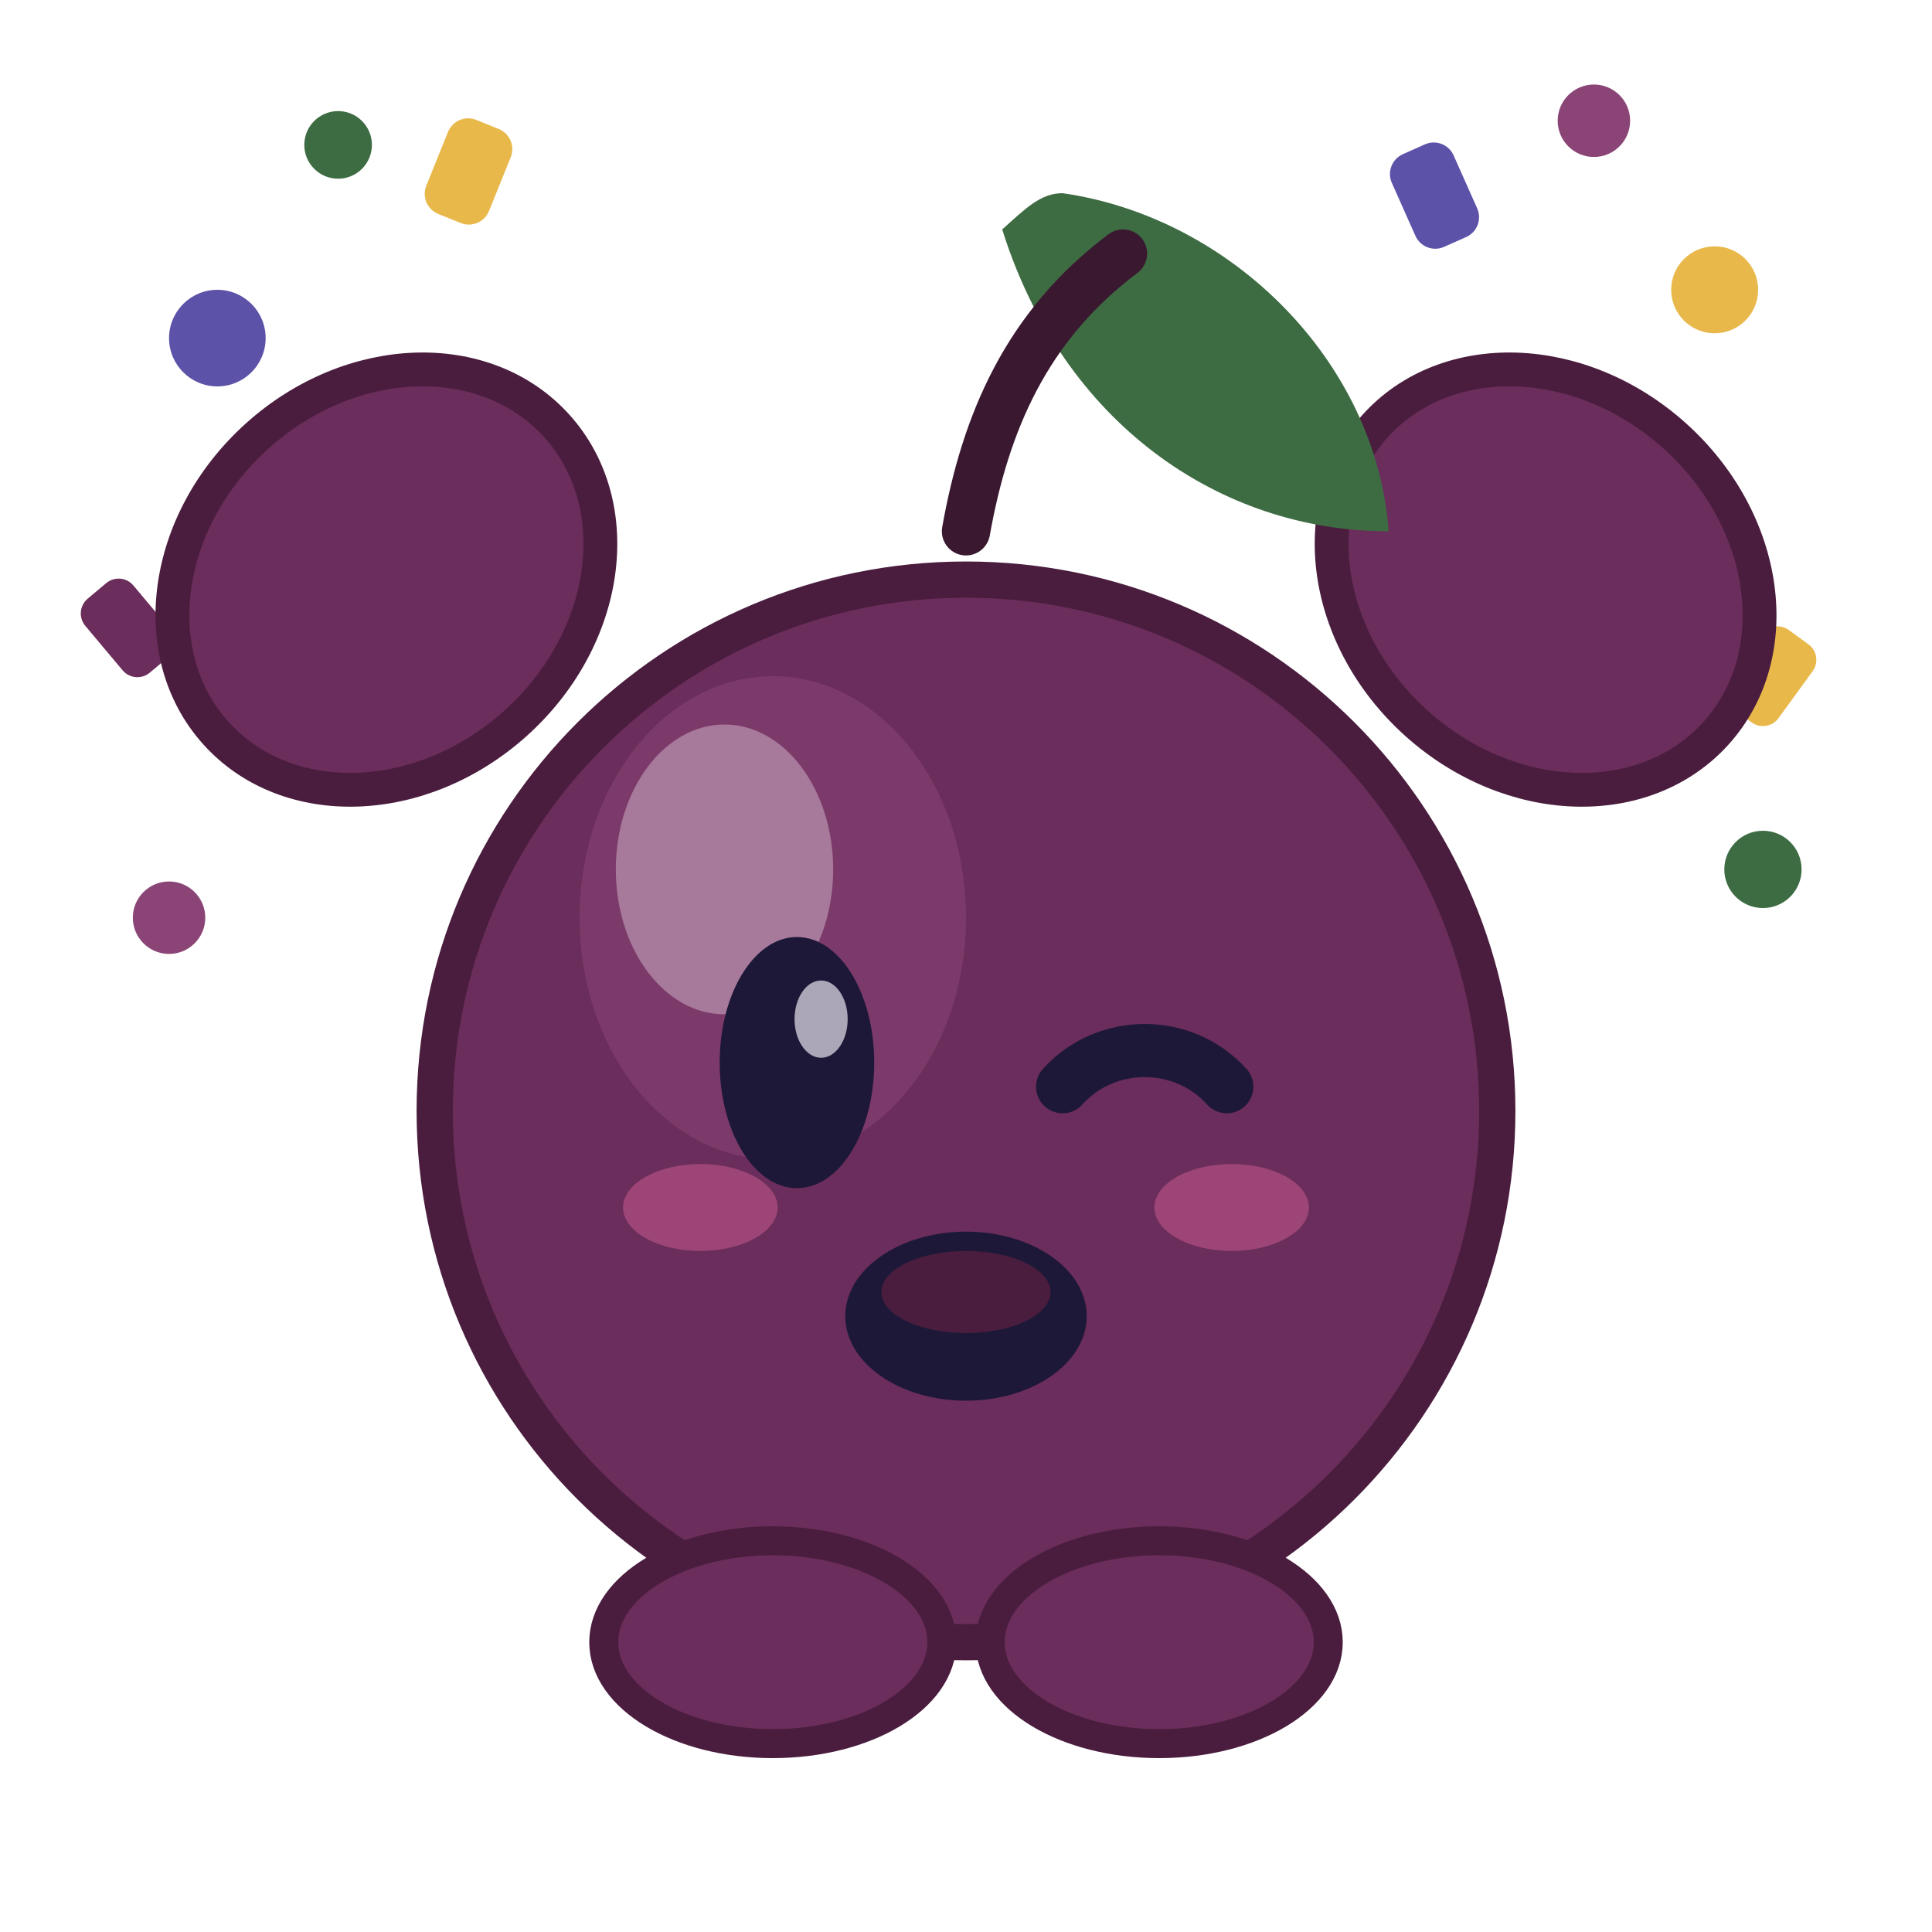
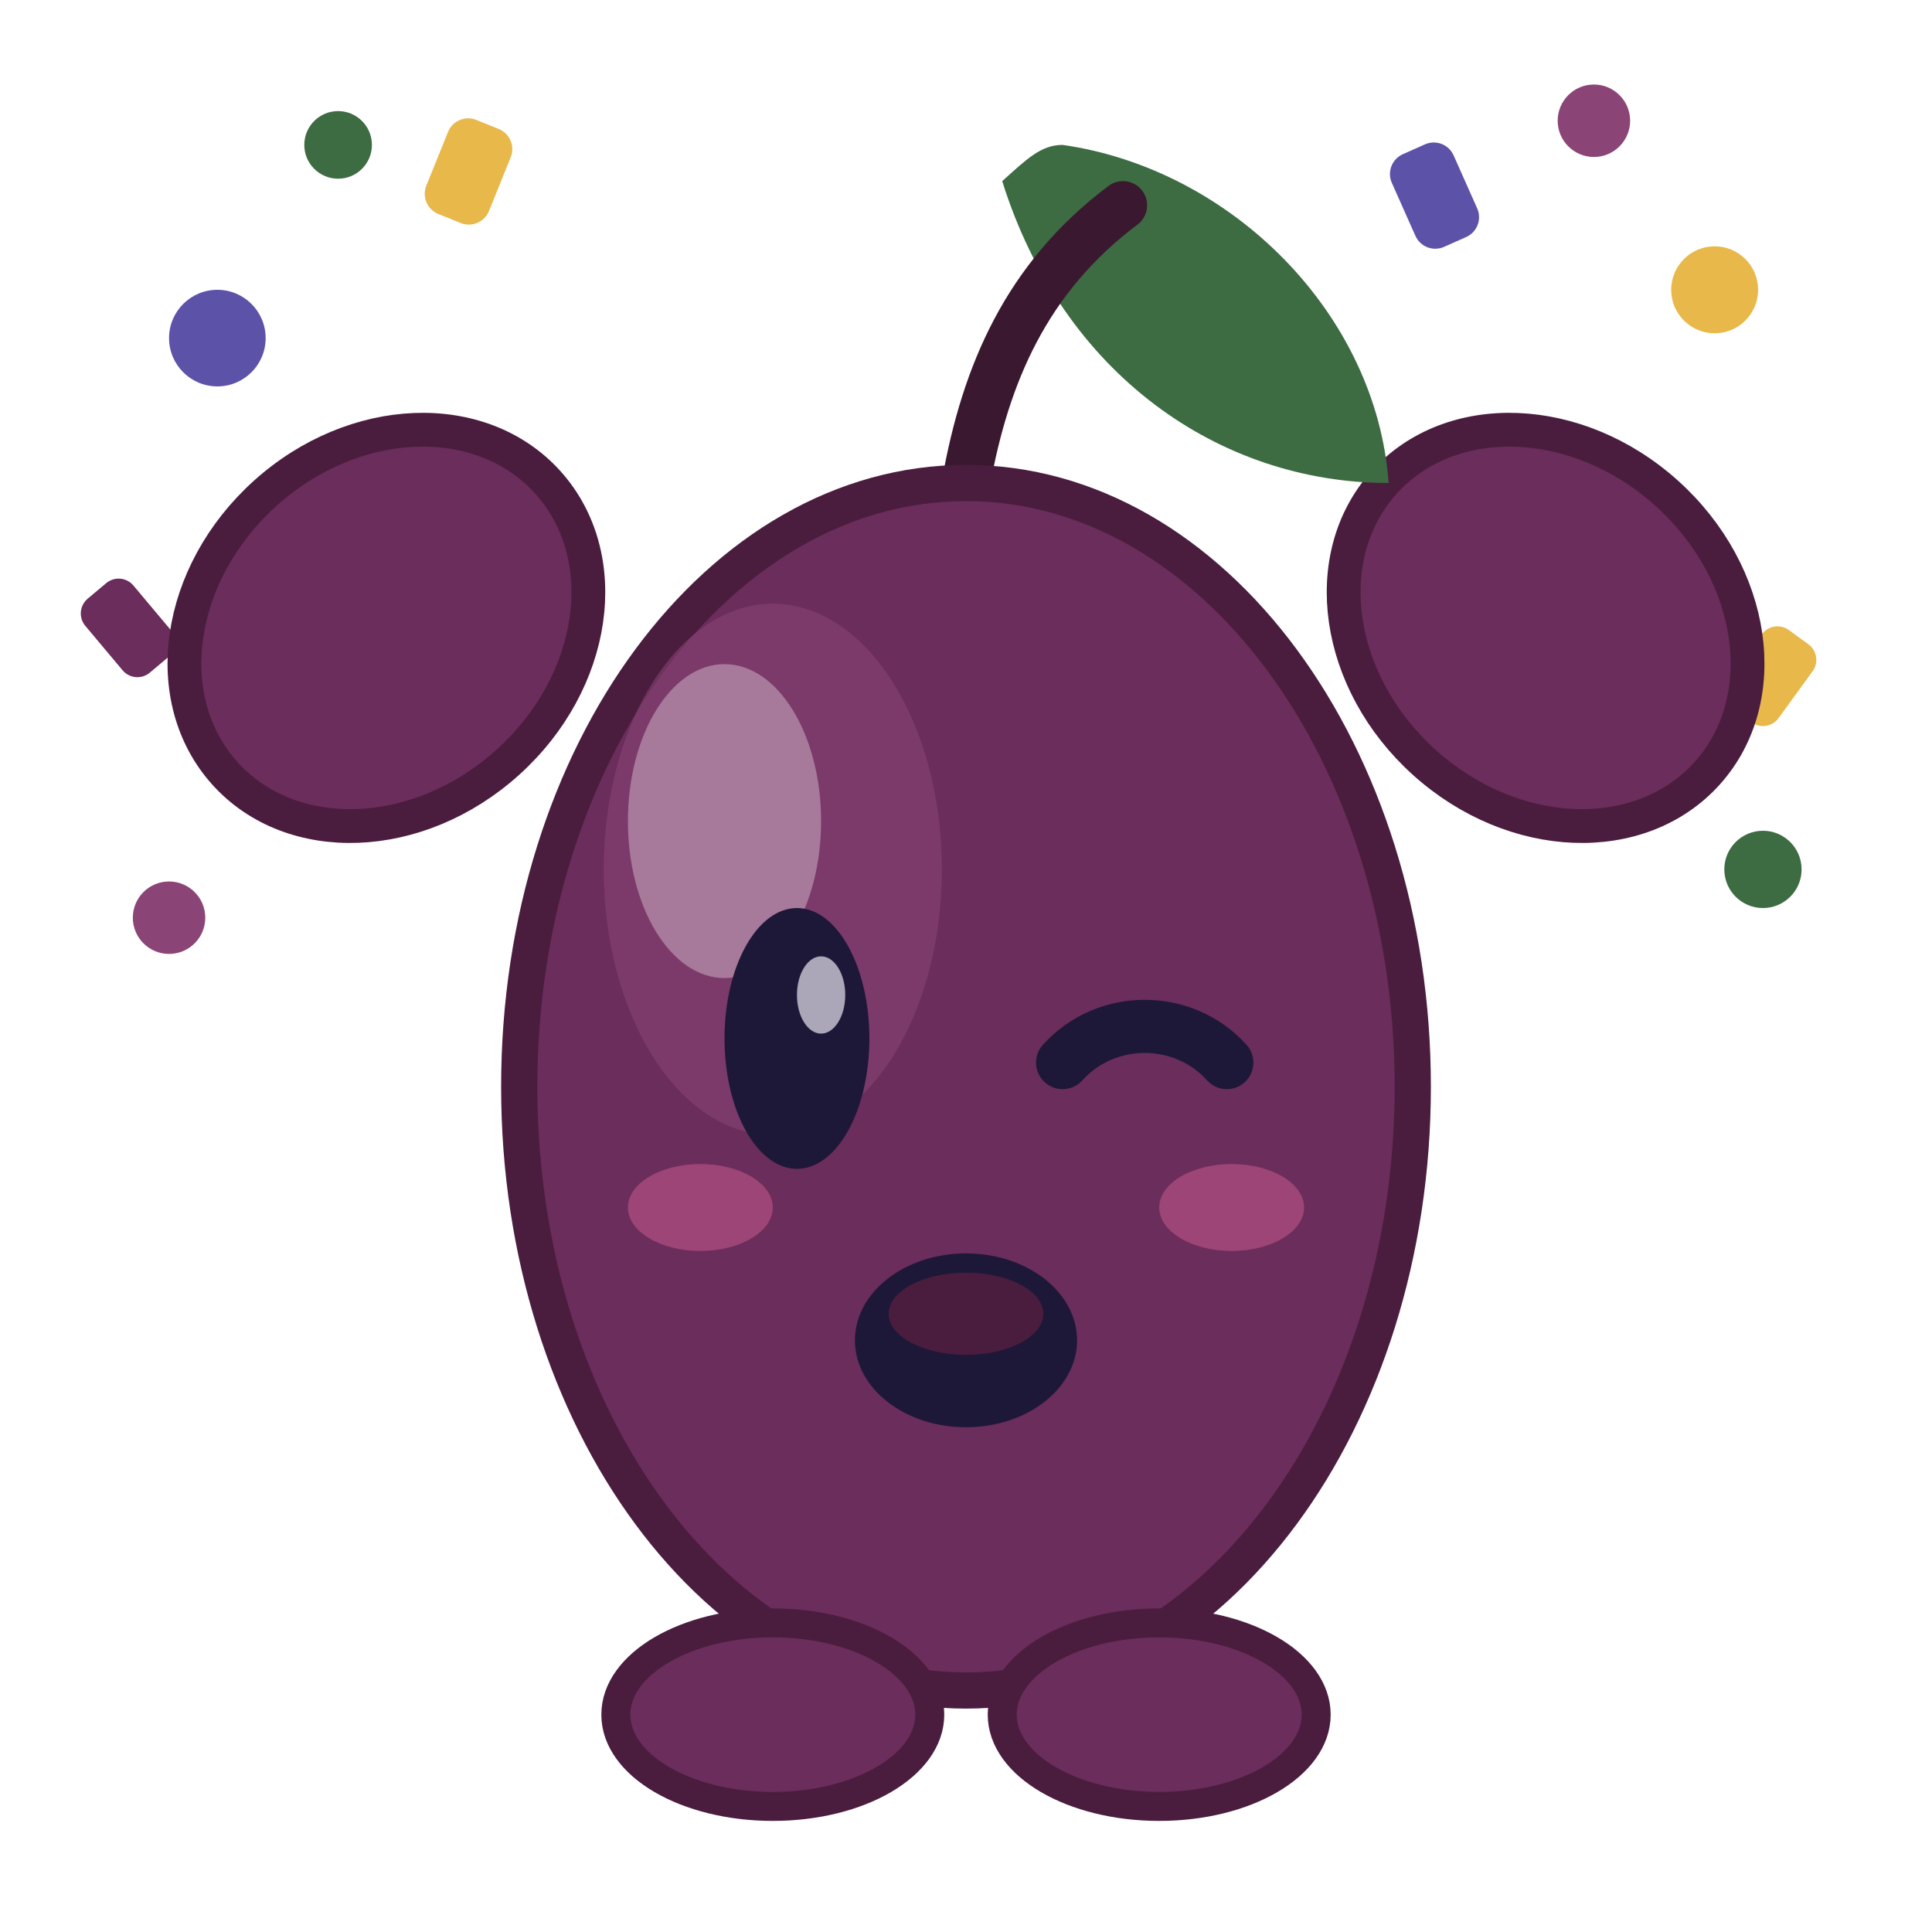
<svg xmlns="http://www.w3.org/2000/svg" viewBox="0 0 80 80" role="img" aria-label="Plum deal">
  <circle cx="9" cy="14" r="2" fill="#5c52a8" />
  <circle cx="71" cy="12" r="1.8" fill="#e8b84a" />
  <circle cx="7" cy="38" r="1.5" fill="#8a4576" />
  <circle cx="73" cy="36" r="1.6" fill="#3d6b42" />
  <circle cx="14" cy="6" r="1.4" fill="#3d6b42" />
  <circle cx="66" cy="5" r="1.5" fill="#8a4576" />
  <rect x="18" y="5" width="2.8" height="4.2" rx="0.9" fill="#e8b84a" transform="rotate(22 19.4 7.1)" />
  <rect x="58" y="6" width="2.8" height="4.2" rx="0.9" fill="#5c52a8" transform="rotate(-24 59.4 8.1)" />
  <rect x="4" y="24" width="2.6" height="4" rx="0.8" fill="#6b2d5b" transform="rotate(-40 5.3 26)" />
  <rect x="72" y="26" width="2.6" height="4" rx="0.8" fill="#e8b84a" transform="rotate(36 73.3 28)" />
-   <ellipse cx="16" cy="24" rx="9.5" ry="8" fill="#6b2d5b" stroke="#4a1d3e" stroke-width="1.4" transform="rotate(-42 16 24)" />
-   <ellipse cx="64" cy="24" rx="9.5" ry="8" fill="#6b2d5b" stroke="#4a1d3e" stroke-width="1.4" transform="rotate(42 64 24)" />
-   <path fill="#3d6b42" d="M44 8c7 1 13 7 13.5 14-7 0-13.5-4.5-16-12.5 1-.9 1.6-1.5 2.5-1.5z" />
-   <path fill="none" stroke="#3a1830" stroke-width="2" stroke-linecap="round" d="M40 22c.8-4.5 2.5-8.5 6.5-11.5" />
-   <circle cx="40" cy="46" r="22" fill="#6b2d5b" />
-   <circle cx="40" cy="46" r="22" fill="none" stroke="#4a1d3e" stroke-width="1.5" />
-   <ellipse cx="32" cy="38" rx="8" ry="10" fill="#8a4576" opacity=".55" />
-   <ellipse cx="30" cy="36" rx="4.5" ry="6" fill="#f7eef3" opacity=".35" />
-   <ellipse cx="32" cy="68" rx="7" ry="4.2" fill="#6b2d5b" stroke="#4a1d3e" stroke-width="1.2" />
-   <ellipse cx="48" cy="68" rx="7" ry="4.2" fill="#6b2d5b" stroke="#4a1d3e" stroke-width="1.2" />
-   <ellipse cx="33" cy="44" rx="3.2" ry="5.2" fill="#1e1838" />
-   <path fill="none" stroke="#1e1838" stroke-width="2.2" stroke-linecap="round" d="M44 45c1.8-2 5-2 6.8 0" />
-   <ellipse cx="34" cy="42.2" rx="1.1" ry="1.6" fill="#f7f2fc" opacity=".65" />
-   <ellipse cx="29" cy="50" rx="3.2" ry="1.8" fill="#c45a8c" opacity=".55" />
-   <ellipse cx="51" cy="50" rx="3.2" ry="1.8" fill="#c45a8c" opacity=".55" />
-   <ellipse cx="40" cy="54.5" rx="5" ry="3.5" fill="#1e1838" />
-   <ellipse cx="40" cy="53.5" rx="3.5" ry="1.7" fill="#4a1d3e" />
+   <ellipse cx="16" cy="26" rx="9" ry="7.5" fill="#6b2d5b" stroke="#4a1d3e" stroke-width="1.4" transform="rotate(-42 16 26)" />
+   <ellipse cx="64" cy="26" rx="9" ry="7.5" fill="#6b2d5b" stroke="#4a1d3e" stroke-width="1.4" transform="rotate(42 64 26)" />
+   <path fill="#3d6b42" d="M44 6c7 1 13 7 13.5 14-7 0-13.5-4.5-16-12.5 1-.9 1.6-1.5 2.5-1.5z" />
+   <path fill="none" stroke="#3a1830" stroke-width="2" stroke-linecap="round" d="M40 20c.8-4.5 2.5-8.5 6.5-11.5" />
+   <ellipse cx="40" cy="45" rx="18.5" ry="25" fill="#6b2d5b" />
+   <ellipse cx="40" cy="45" rx="18.5" ry="25" fill="none" stroke="#4a1d3e" stroke-width="1.5" />
+   <ellipse cx="32" cy="36" rx="7" ry="11" fill="#8a4576" opacity=".55" />
+   <ellipse cx="30" cy="34" rx="4" ry="6.5" fill="#f7eef3" opacity=".35" />
+   <ellipse cx="32" cy="71" rx="6.5" ry="3.8" fill="#6b2d5b" stroke="#4a1d3e" stroke-width="1.2" />
+   <ellipse cx="48" cy="71" rx="6.5" ry="3.8" fill="#6b2d5b" stroke="#4a1d3e" stroke-width="1.2" />
+   <ellipse cx="33" cy="43" rx="3" ry="5.4" fill="#1e1838" />
+   <path fill="none" stroke="#1e1838" stroke-width="2.2" stroke-linecap="round" d="M44 44c1.8-2 5-2 6.8 0" />
+   <ellipse cx="34" cy="41.2" rx="1" ry="1.6" fill="#f7f2fc" opacity=".65" />
+   <ellipse cx="29" cy="50" rx="3" ry="1.8" fill="#c45a8c" opacity=".55" />
+   <ellipse cx="51" cy="50" rx="3" ry="1.8" fill="#c45a8c" opacity=".55" />
+   <ellipse cx="40" cy="55.5" rx="4.6" ry="3.6" fill="#1e1838" />
+   <ellipse cx="40" cy="54.4" rx="3.2" ry="1.7" fill="#4a1d3e" />
</svg>
